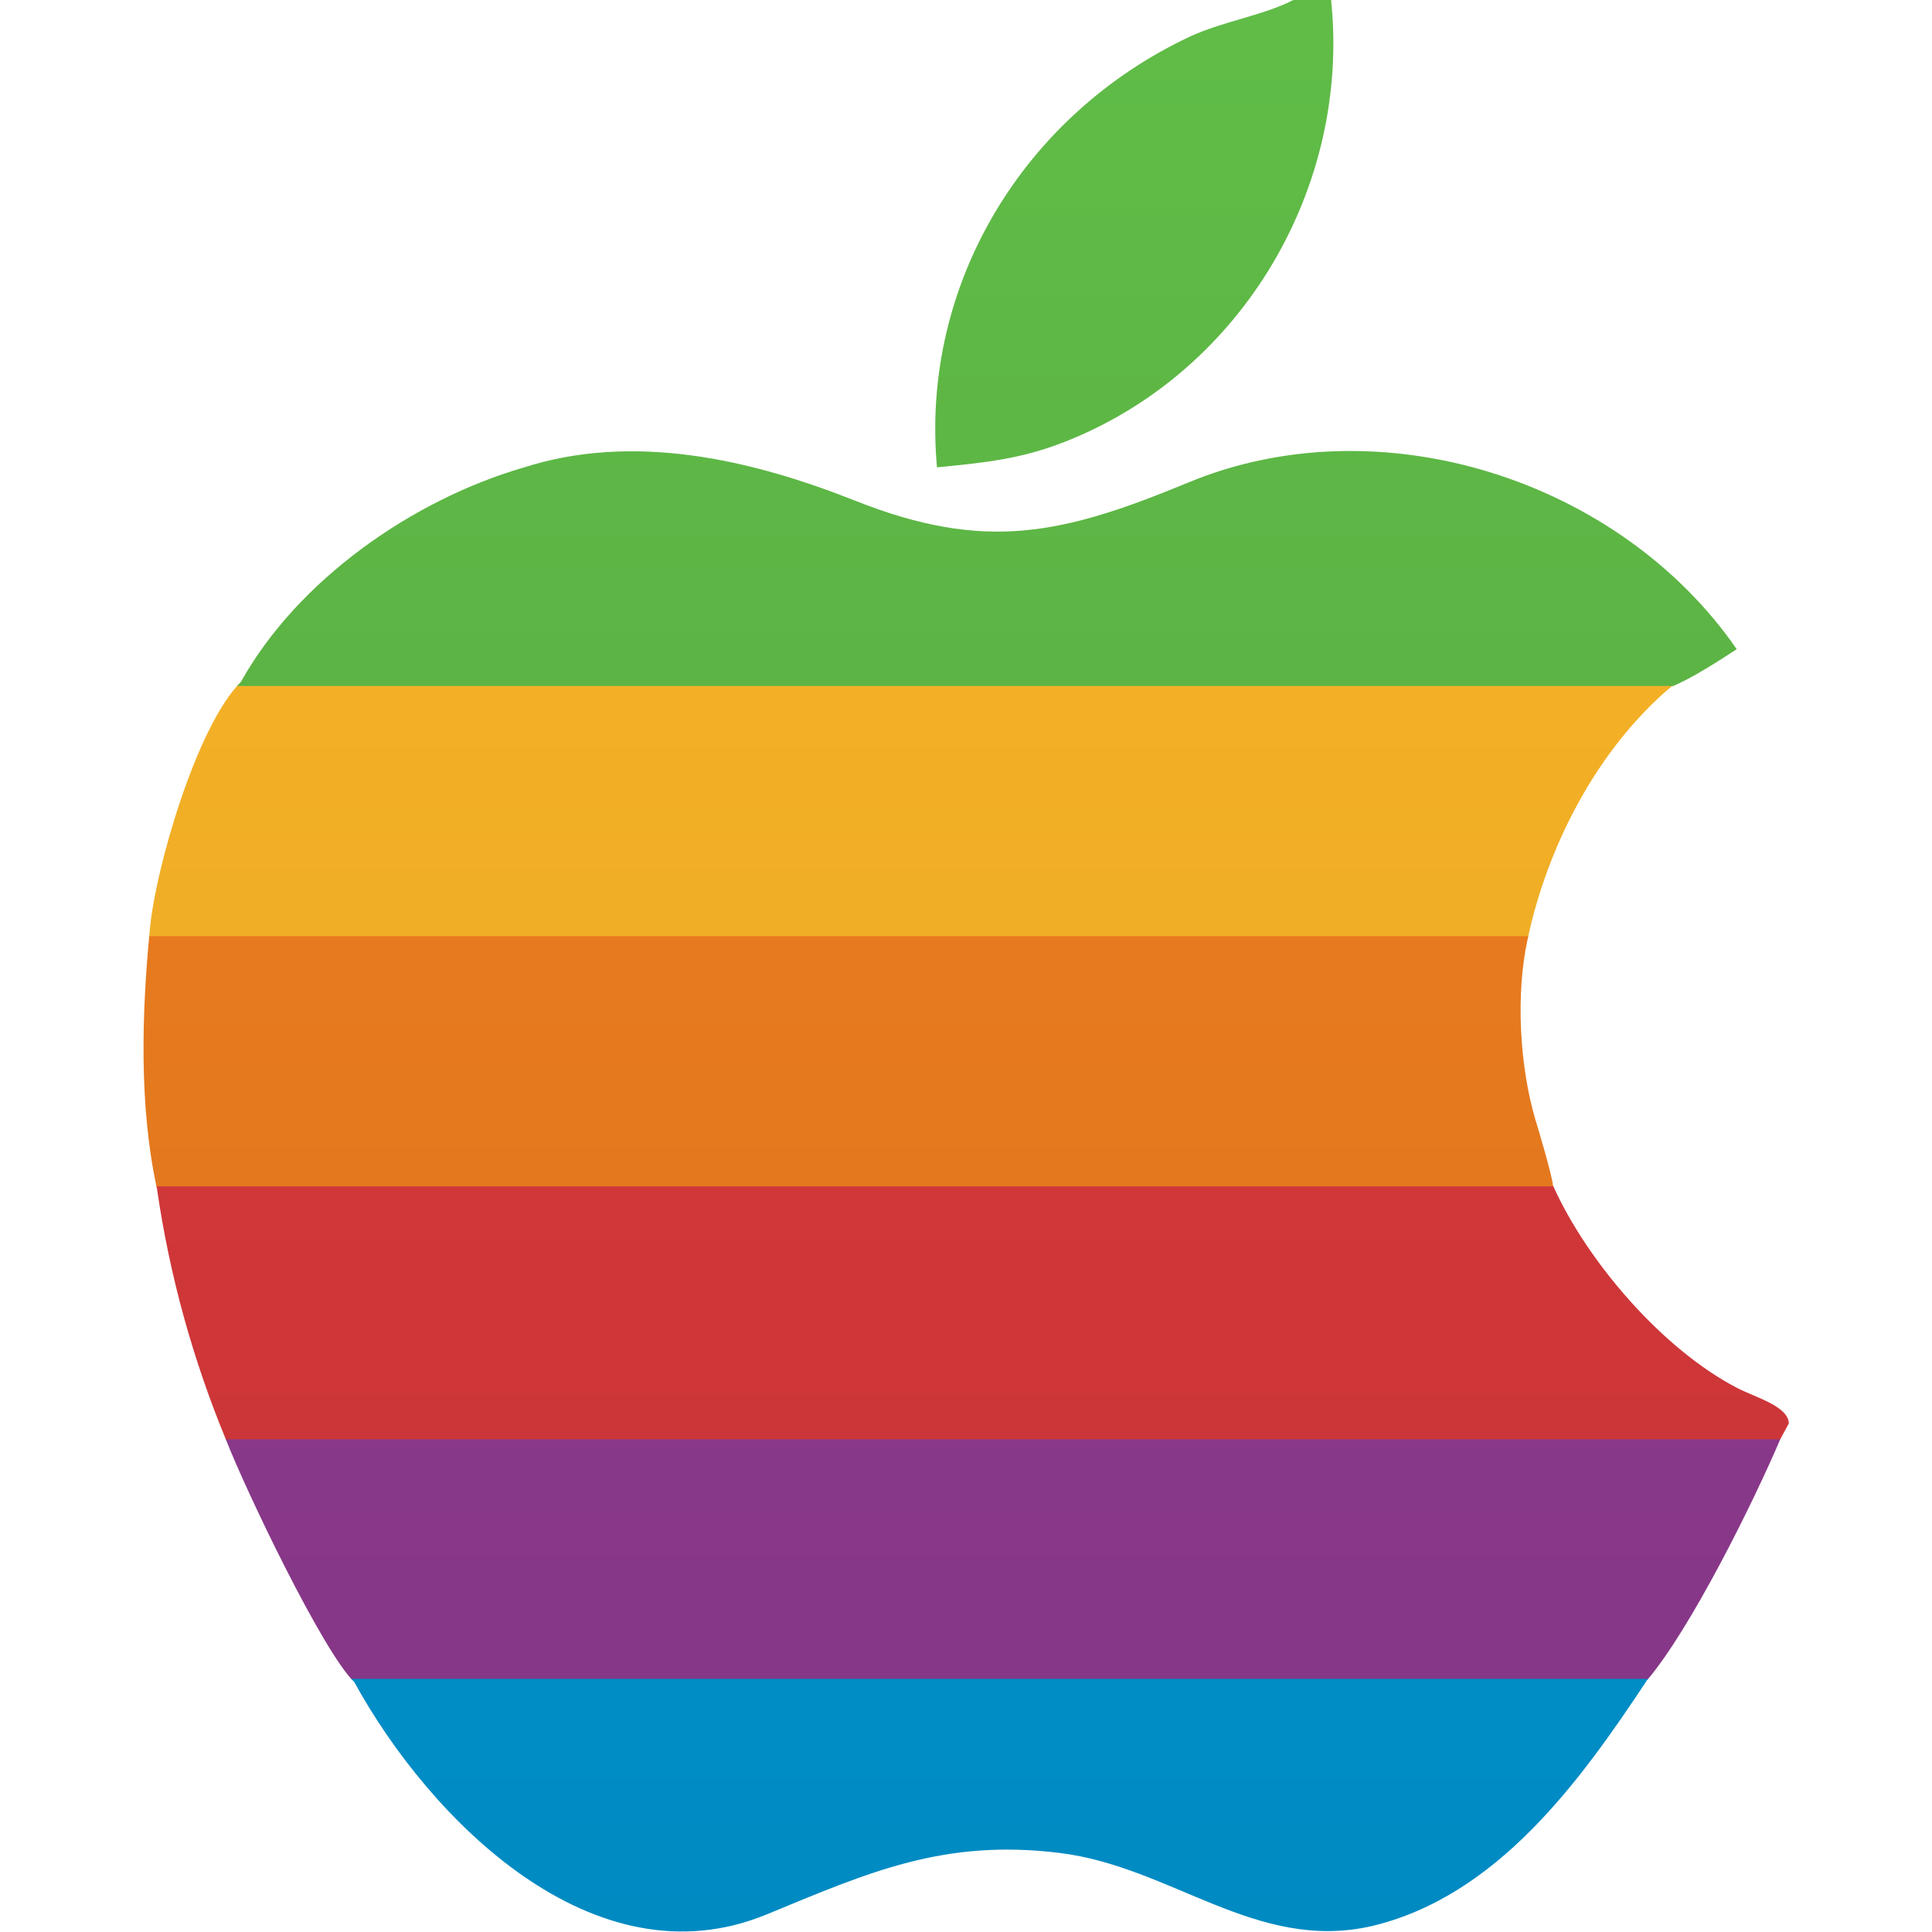
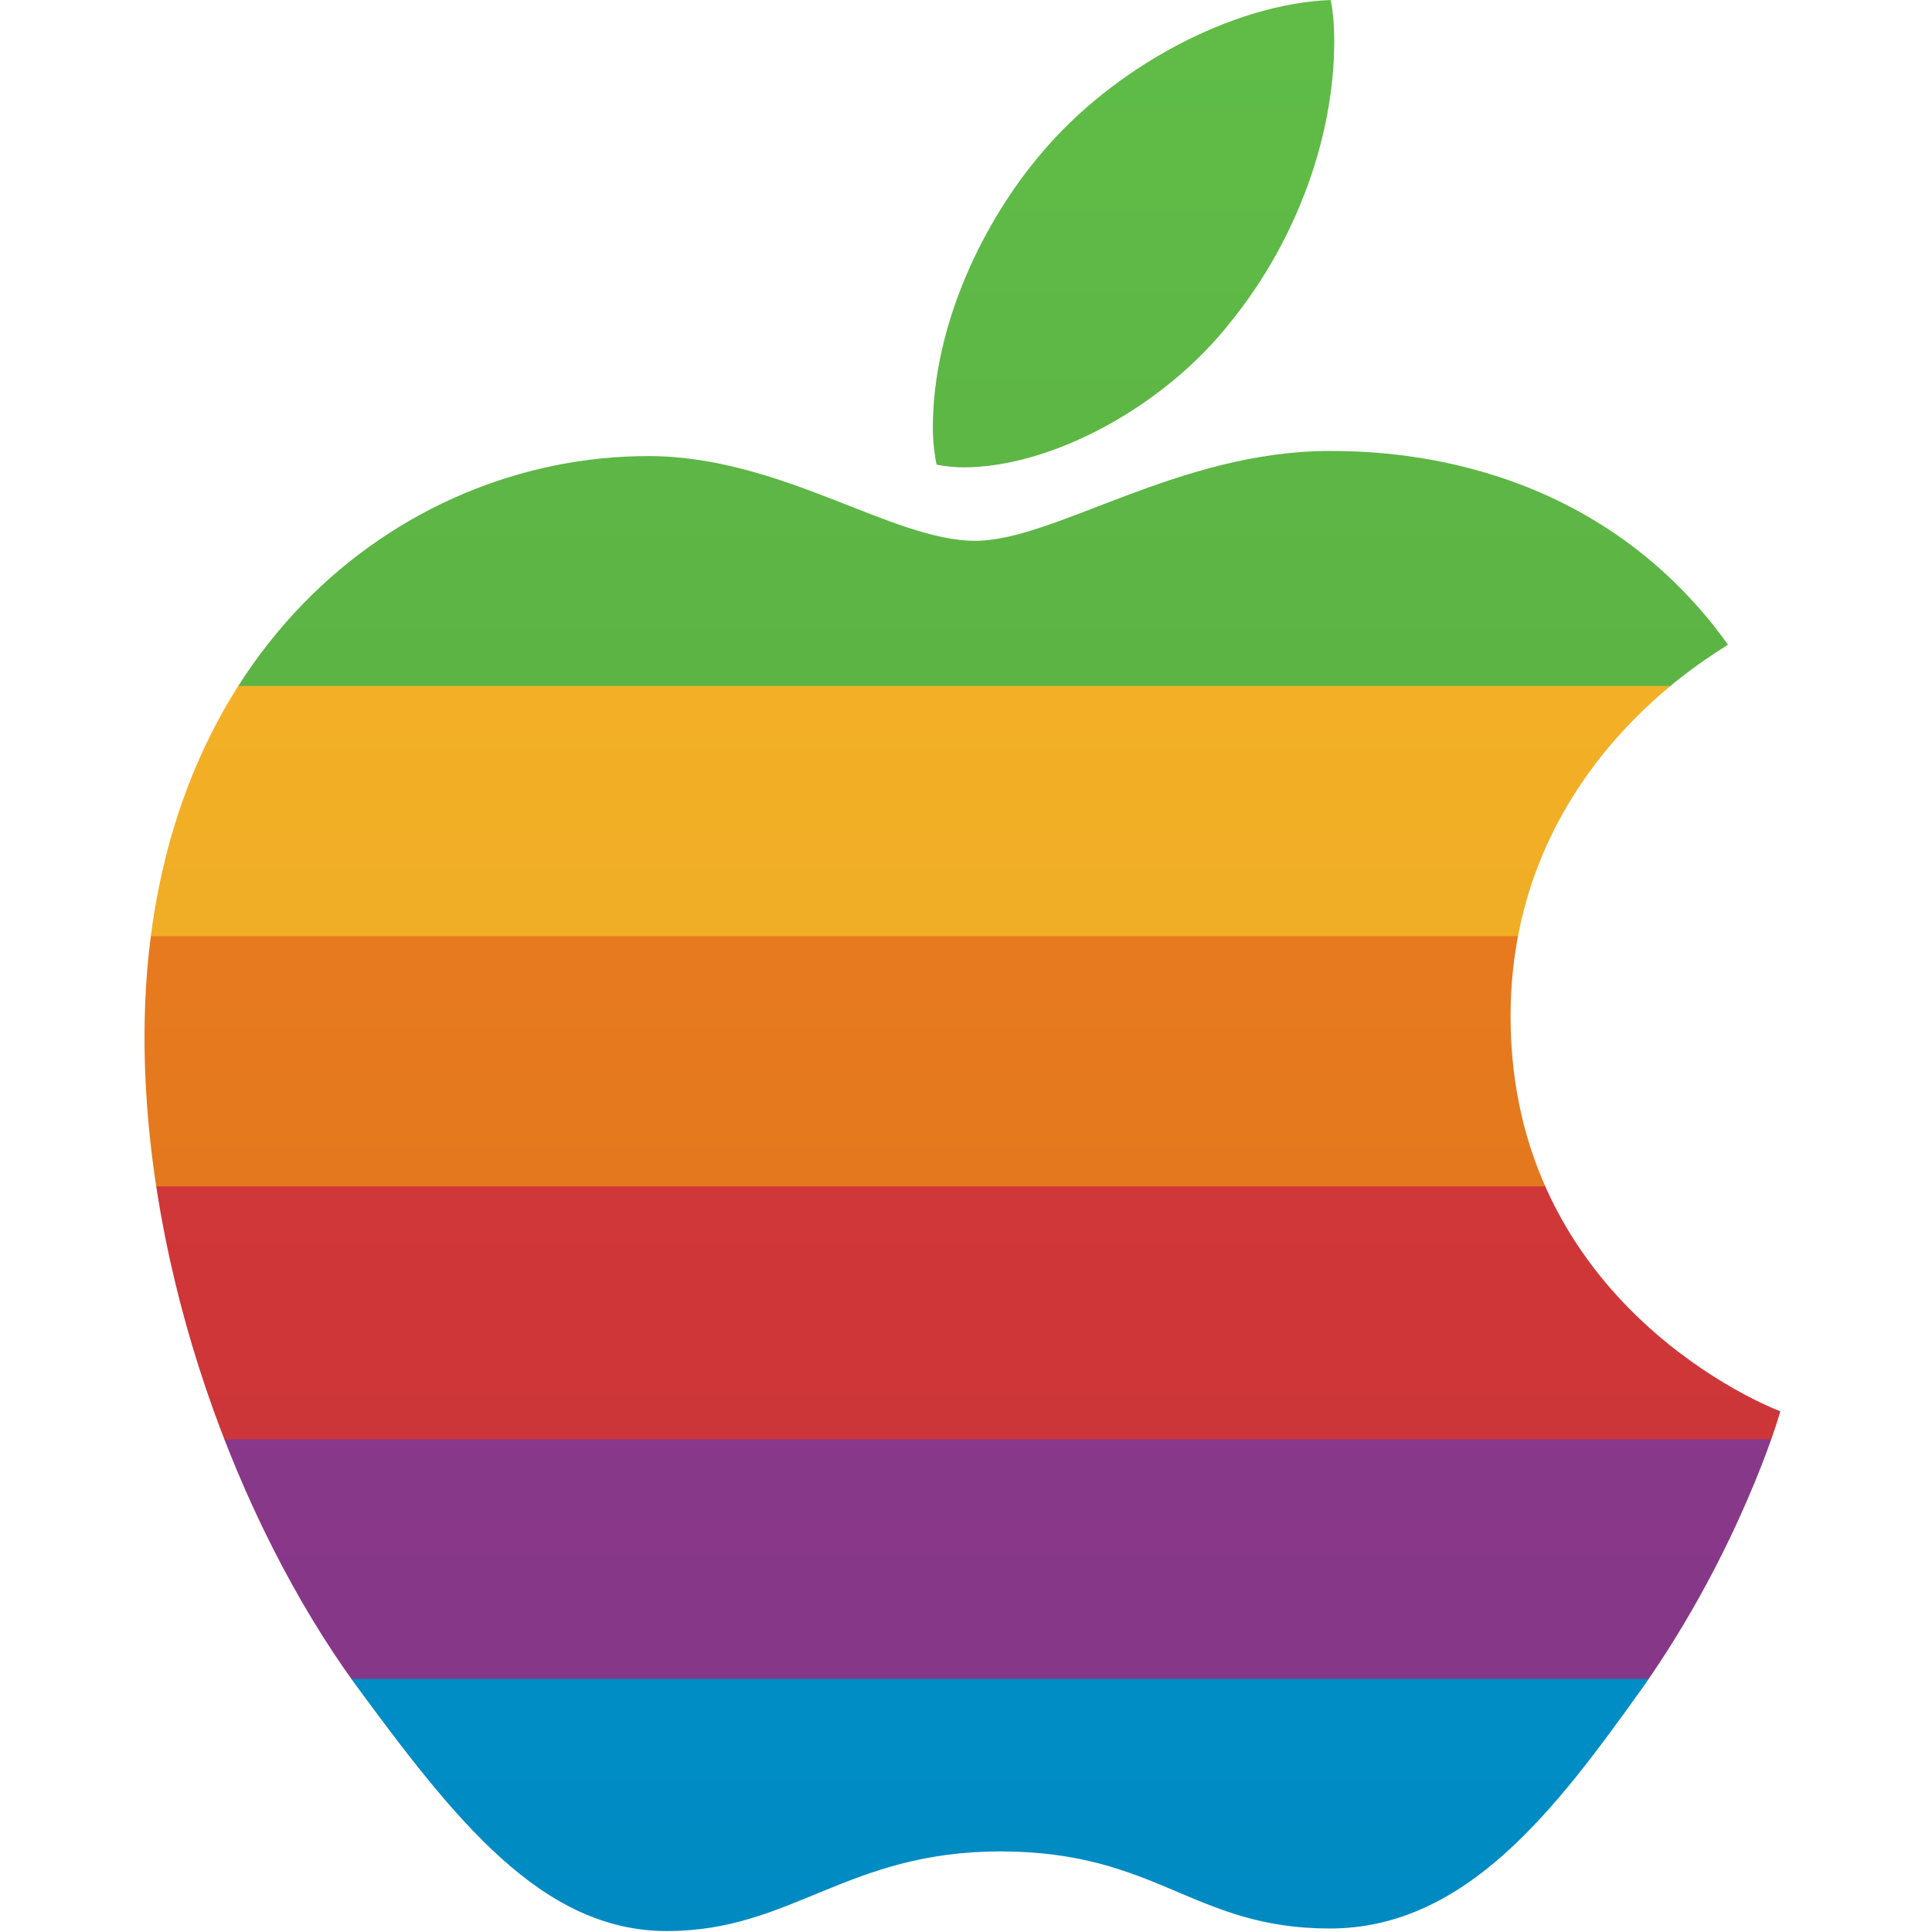
<svg xmlns="http://www.w3.org/2000/svg" width="1024" height="1024" viewBox="0 0 1024 1024">
  <g transform="translate(1.993 0) scale(7.118031)">
    <defs>
      <linearGradient id="apple1" gradientUnits="userSpaceOnUse" x1="0" y1="0" x2="0" y2="143.86">
        <stop offset="0" stop-color="#E13B3D" />
        <stop offset="100%" stop-color="#C63436" />
      </linearGradient>
      <linearGradient id="apple2" gradientUnits="userSpaceOnUse" x1="0" y1="0" x2="0" y2="143.86">
        <stop offset="0" stop-color="#FEB828" />
        <stop offset="100%" stop-color="#E0A223" />
      </linearGradient>
      <linearGradient id="apple3" gradientUnits="userSpaceOnUse" x1="0" y1="0" x2="0" y2="143.86">
        <stop offset="0" stop-color="#60BC47" />
        <stop offset="100%" stop-color="#54A53E" />
      </linearGradient>
      <linearGradient id="apple4" gradientUnits="userSpaceOnUse" x1="0" y1="0" x2="0" y2="143.86">
        <stop offset="0" stop-color="#963D97" />
        <stop offset="100%" stop-color="#843685" />
      </linearGradient>
      <linearGradient id="apple5" gradientUnits="userSpaceOnUse" x1="0" y1="0" x2="0" y2="143.86">
        <stop offset="0" stop-color="#009DDC" />
        <stop offset="100%" stop-color="#008AC2" />
      </linearGradient>
      <linearGradient id="apple6" gradientUnits="userSpaceOnUse" x1="0" y1="0" x2="0" y2="143.86">
        <stop offset="0" stop-color="#F68220" />
        <stop offset="100%" stop-color="#D8721C" />
      </linearGradient>
      <linearGradient id="apple7" gradientUnits="userSpaceOnUse" x1="0" y1="0" x2="0" y2="143.86">
        <stop offset="0" stop-color="#60BC47" />
        <stop offset="100%" stop-color="#54A53E" />
      </linearGradient>
      <clipPath id="appleBandGreen">
        <rect x="-5" y="0" width="150" height="51.08" />
      </clipPath>
      <clipPath id="appleBandYellow">
        <rect x="-5" y="51.02" width="150" height="18.75" />
      </clipPath>
      <clipPath id="appleBandOrange">
        <rect x="-5" y="69.71" width="150" height="18.63" />
      </clipPath>
      <clipPath id="appleBandRed">
        <rect x="-5" y="88.28" width="150" height="18.95" />
      </clipPath>
      <clipPath id="appleBandPurple">
        <rect x="-5" y="107.17" width="150" height="17.9" />
      </clipPath>
      <clipPath id="appleBandBlue">
        <rect x="-5" y="125.01" width="150" height="20" />
      </clipPath>
    </defs>
-     <path fill="url(#apple1)" clip-path="url(#appleBandRed)" d="M17.66 50.77C21.92 43.14 30.48 37.21 38.69 34.82C46.86 32.19 55.62 34.2 63.39 37.28C73.11 41.14 78.87 39.79 88.25 35.91C102.48 30.03 120.3 35.69 129.04 48.34C127.78 49.16 125.55 50.61 124.15 51.14C118.68 55.77 114.95 62.95 113.47 69.93C112.57 74.01 112.87 79.42 114.06 83.41C114.35 84.35 115.27 87.46 115.36 88.28C117.89 93.93 123.52 100.48 129.09 103.36C130.45 104.06 132.88 104.71 132.92 105.99L132.28 107.17C130.33 111.76 125.61 121.31 122.36 125.11C117.37 132.66 111.17 141.23 101.82 143.43C93.24 145.36 86.95 138.99 78.6 137.97C70 136.92 64.46 139.39 56.81 142.55C43.94 147.86 31.71 135.48 26.1 125.25C23.75 122.98 18 110.94 16.55 107.21C14.07 101.21 12.34 94.94 11.41 88.52C10.07 82.44 10.27 75.47 10.87 69.31C11.23 64.88 14.34 54.07 17.66 50.77Z" />
-     <path fill="url(#apple2)" clip-path="url(#appleBandYellow)" d="M17.66 50.77C21.92 43.14 30.48 37.21 38.69 34.82C46.86 32.19 55.62 34.2 63.39 37.28C73.11 41.14 78.87 39.79 88.25 35.91C102.48 30.03 120.3 35.69 129.04 48.34C127.78 49.16 125.55 50.61 124.15 51.14C118.68 55.77 114.95 62.95 113.47 69.93C112.57 74.01 112.87 79.42 114.06 83.41C114.35 84.35 115.27 87.46 115.36 88.28C117.89 93.93 123.52 100.48 129.09 103.36C130.45 104.06 132.88 104.71 132.92 105.99L132.28 107.17C130.33 111.76 125.61 121.31 122.36 125.11C117.37 132.66 111.17 141.23 101.82 143.43C93.24 145.36 86.95 138.99 78.6 137.97C70 136.92 64.46 139.39 56.81 142.55C43.94 147.86 31.71 135.48 26.1 125.25C23.75 122.98 18 110.94 16.55 107.21C14.07 101.21 12.34 94.94 11.41 88.52C10.07 82.44 10.27 75.47 10.87 69.31C11.23 64.88 14.34 54.07 17.66 50.77Z" />
-     <path fill="url(#apple3)" clip-path="url(#appleBandGreen)" d="M17.66 50.77C21.92 43.14 30.48 37.21 38.69 34.82C46.86 32.19 55.62 34.2 63.39 37.28C73.11 41.14 78.87 39.79 88.25 35.91C102.48 30.03 120.3 35.69 129.04 48.34C127.78 49.16 125.55 50.61 124.15 51.14C118.68 55.77 114.95 62.95 113.47 69.93C112.57 74.01 112.87 79.42 114.06 83.41C114.35 84.35 115.27 87.46 115.36 88.28C117.89 93.93 123.52 100.48 129.09 103.36C130.45 104.06 132.88 104.71 132.92 105.99L132.28 107.17C130.33 111.76 125.61 121.31 122.36 125.11C117.37 132.66 111.17 141.23 101.82 143.43C93.24 145.36 86.95 138.99 78.6 137.97C70 136.92 64.46 139.39 56.81 142.55C43.94 147.86 31.71 135.48 26.1 125.25C23.75 122.98 18 110.94 16.55 107.21C14.07 101.21 12.34 94.94 11.41 88.52C10.07 82.44 10.27 75.47 10.87 69.31C11.23 64.88 14.34 54.07 17.66 50.77Z" />
-     <path fill="url(#apple4)" clip-path="url(#appleBandPurple)" d="M17.66 50.77C21.92 43.14 30.48 37.21 38.69 34.82C46.86 32.19 55.62 34.2 63.39 37.28C73.11 41.14 78.87 39.79 88.25 35.91C102.48 30.03 120.3 35.69 129.04 48.34C127.78 49.16 125.55 50.61 124.15 51.14C118.68 55.77 114.95 62.95 113.47 69.93C112.57 74.01 112.87 79.42 114.06 83.41C114.35 84.35 115.27 87.46 115.36 88.28C117.89 93.93 123.52 100.48 129.09 103.36C130.45 104.06 132.88 104.71 132.92 105.99L132.28 107.17C130.33 111.76 125.61 121.31 122.36 125.11C117.37 132.66 111.17 141.23 101.82 143.43C93.24 145.36 86.95 138.99 78.6 137.97C70 136.92 64.46 139.39 56.81 142.55C43.94 147.86 31.71 135.48 26.1 125.25C23.75 122.98 18 110.94 16.55 107.21C14.07 101.21 12.34 94.94 11.41 88.52C10.07 82.44 10.27 75.47 10.87 69.31C11.23 64.88 14.34 54.07 17.66 50.77Z" />
-     <path fill="url(#apple5)" clip-path="url(#appleBandBlue)" d="M17.66 50.77C21.92 43.14 30.48 37.21 38.69 34.82C46.86 32.19 55.62 34.2 63.39 37.28C73.11 41.14 78.87 39.79 88.25 35.91C102.48 30.03 120.3 35.69 129.04 48.34C127.78 49.16 125.55 50.61 124.15 51.14C118.68 55.77 114.95 62.95 113.47 69.93C112.57 74.01 112.87 79.42 114.06 83.41C114.35 84.35 115.27 87.46 115.36 88.28C117.89 93.93 123.52 100.48 129.09 103.36C130.45 104.06 132.88 104.71 132.92 105.99L132.28 107.17C130.33 111.76 125.61 121.31 122.36 125.11C117.37 132.66 111.17 141.23 101.82 143.43C93.24 145.36 86.95 138.99 78.6 137.97C70 136.92 64.46 139.39 56.81 142.55C43.94 147.86 31.71 135.48 26.1 125.25C23.75 122.98 18 110.94 16.55 107.21C14.07 101.21 12.34 94.94 11.41 88.52C10.07 82.44 10.27 75.47 10.87 69.31C11.23 64.88 14.34 54.07 17.66 50.77Z" />
-     <path fill="url(#apple6)" clip-path="url(#appleBandOrange)" d="M17.66 50.77C21.92 43.14 30.48 37.21 38.69 34.82C46.86 32.19 55.62 34.2 63.39 37.28C73.11 41.14 78.87 39.79 88.25 35.91C102.48 30.03 120.3 35.69 129.04 48.34C127.78 49.16 125.55 50.61 124.15 51.14C118.68 55.77 114.95 62.95 113.47 69.93C112.57 74.01 112.87 79.42 114.06 83.41C114.35 84.35 115.27 87.46 115.36 88.28C117.89 93.93 123.52 100.48 129.09 103.36C130.45 104.06 132.88 104.71 132.92 105.99L132.28 107.17C130.33 111.76 125.61 121.31 122.36 125.11C117.37 132.66 111.17 141.23 101.82 143.43C93.24 145.36 86.95 138.99 78.6 137.97C70 136.92 64.46 139.39 56.81 142.55C43.94 147.86 31.71 135.48 26.1 125.25C23.75 122.98 18 110.94 16.55 107.21C14.07 101.21 12.34 94.94 11.41 88.52C10.07 82.44 10.27 75.47 10.87 69.31C11.23 64.88 14.34 54.07 17.66 50.77Z" />
-     <path fill="url(#apple7)" d="M96.02 0L98.84 0L98.85.14C100.22 13.87 92.35 27.42 79.45 32.72C75.97 34.16 73.23 34.43 69.49 34.8C68.25 21.14 75.98 8.52 88.33 2.72C90.72 1.61 93.8 1.14 95.96.03L96.02 0Z" />
+     <path fill="url(#apple1)" clip-path="url(#appleBandRed)" d="M128.39 48.00C127.52 48.66 112.20 57.04 112.20 75.69C112.20 97.26 131.70 104.89 132.28 105.08C132.19 105.55 129.18 115.53 122.00 125.71C115.60 134.66 108.91 143.60 98.74 143.60C88.56 143.60 85.94 137.86 74.20 137.86C62.75 137.86 58.68 143.79 49.38 143.79C40.07 143.79 33.58 135.51 26.11 125.33C17.46 113.38 10.48 94.82 10.48 77.20C10.48 48.95 29.39 33.96 48.00 33.96C57.89 33.96 66.13 40.27 72.34 40.27C78.25 40.27 87.47 33.58 98.72 33.58C102.99 33.58 118.31 33.96 128.39 48.00Z" />
+     <path fill="url(#apple2)" clip-path="url(#appleBandYellow)" d="M128.39 48.00C127.52 48.66 112.20 57.04 112.20 75.69C112.20 97.26 131.70 104.89 132.28 105.08C132.19 105.55 129.18 115.53 122.00 125.71C115.60 134.66 108.91 143.60 98.74 143.60C88.56 143.60 85.94 137.86 74.20 137.86C62.75 137.86 58.68 143.79 49.38 143.79C40.07 143.79 33.58 135.51 26.11 125.33C17.46 113.38 10.48 94.82 10.48 77.20C10.48 48.95 29.39 33.96 48.00 33.96C57.89 33.96 66.13 40.27 72.34 40.27C78.25 40.27 87.47 33.58 98.72 33.58C102.99 33.58 118.31 33.96 128.39 48.00Z" />
+     <path fill="url(#apple3)" clip-path="url(#appleBandGreen)" d="M128.39 48.00C127.52 48.66 112.20 57.04 112.20 75.69C112.20 97.26 131.70 104.89 132.28 105.08C132.19 105.55 129.18 115.53 122.00 125.71C115.60 134.66 108.91 143.60 98.74 143.60C88.56 143.60 85.94 137.86 74.20 137.86C62.75 137.86 58.68 143.79 49.38 143.79C40.07 143.79 33.58 135.51 26.11 125.33C17.46 113.38 10.48 94.82 10.48 77.20C10.48 48.95 29.39 33.96 48.00 33.96C57.89 33.96 66.13 40.27 72.34 40.27C78.25 40.27 87.47 33.58 98.72 33.58C102.99 33.58 118.31 33.96 128.39 48.00Z" />
+     <path fill="url(#apple4)" clip-path="url(#appleBandPurple)" d="M128.39 48.00C127.52 48.66 112.20 57.04 112.20 75.69C112.20 97.26 131.70 104.89 132.28 105.08C132.19 105.55 129.18 115.53 122.00 125.71C115.60 134.66 108.91 143.60 98.74 143.60C88.56 143.60 85.94 137.86 74.20 137.86C62.75 137.86 58.68 143.79 49.38 143.79C40.07 143.79 33.58 135.51 26.11 125.33C17.46 113.38 10.48 94.82 10.48 77.20C10.48 48.95 29.39 33.96 48.00 33.96C57.89 33.96 66.13 40.27 72.34 40.27C78.25 40.27 87.47 33.58 98.72 33.58C102.99 33.58 118.31 33.96 128.39 48.00Z" />
+     <path fill="url(#apple5)" clip-path="url(#appleBandBlue)" d="M128.39 48.00C127.52 48.66 112.20 57.04 112.20 75.69C112.20 97.26 131.70 104.89 132.28 105.08C132.19 105.55 129.18 115.53 122.00 125.71C115.60 134.66 108.91 143.60 98.74 143.60C88.56 143.60 85.94 137.86 74.20 137.86C62.75 137.86 58.68 143.79 49.38 143.79C40.07 143.79 33.58 135.51 26.11 125.33C17.46 113.38 10.48 94.82 10.48 77.20C10.48 48.95 29.39 33.96 48.00 33.96C57.89 33.96 66.13 40.27 72.34 40.27C78.25 40.27 87.47 33.58 98.72 33.58C102.99 33.58 118.31 33.96 128.39 48.00Z" />
+     <path fill="url(#apple6)" clip-path="url(#appleBandOrange)" d="M128.39 48.00C127.52 48.66 112.20 57.04 112.20 75.69C112.20 97.26 131.70 104.89 132.28 105.08C132.19 105.55 129.18 115.53 122.00 125.71C115.60 134.66 108.91 143.60 98.74 143.60C88.56 143.60 85.94 137.86 74.20 137.86C62.75 137.86 58.68 143.79 49.38 143.79C40.07 143.79 33.58 135.51 26.11 125.33C17.46 113.38 10.48 94.82 10.48 77.20C10.48 48.95 29.39 33.96 48.00 33.96C57.89 33.96 66.13 40.27 72.34 40.27C78.25 40.27 87.47 33.58 98.72 33.58C102.99 33.58 118.31 33.96 128.39 48.00Z" />
+     <path fill="url(#apple7)" d="M91.30 24.04C95.85 18.48 99.07 10.76 99.07 3.03C99.07 1.96 98.99 0.87 98.80 0.00C91.38 0.29 82.57 5.08 77.25 11.43C73.08 16.32 69.18 24.04 69.18 31.87C69.18 33.05 69.37 34.23 69.46 34.60C69.93 34.69 70.69 34.80 71.45 34.80C78.10 34.80 86.46 30.21 91.30 24.04Z" />
  </g>
</svg>
